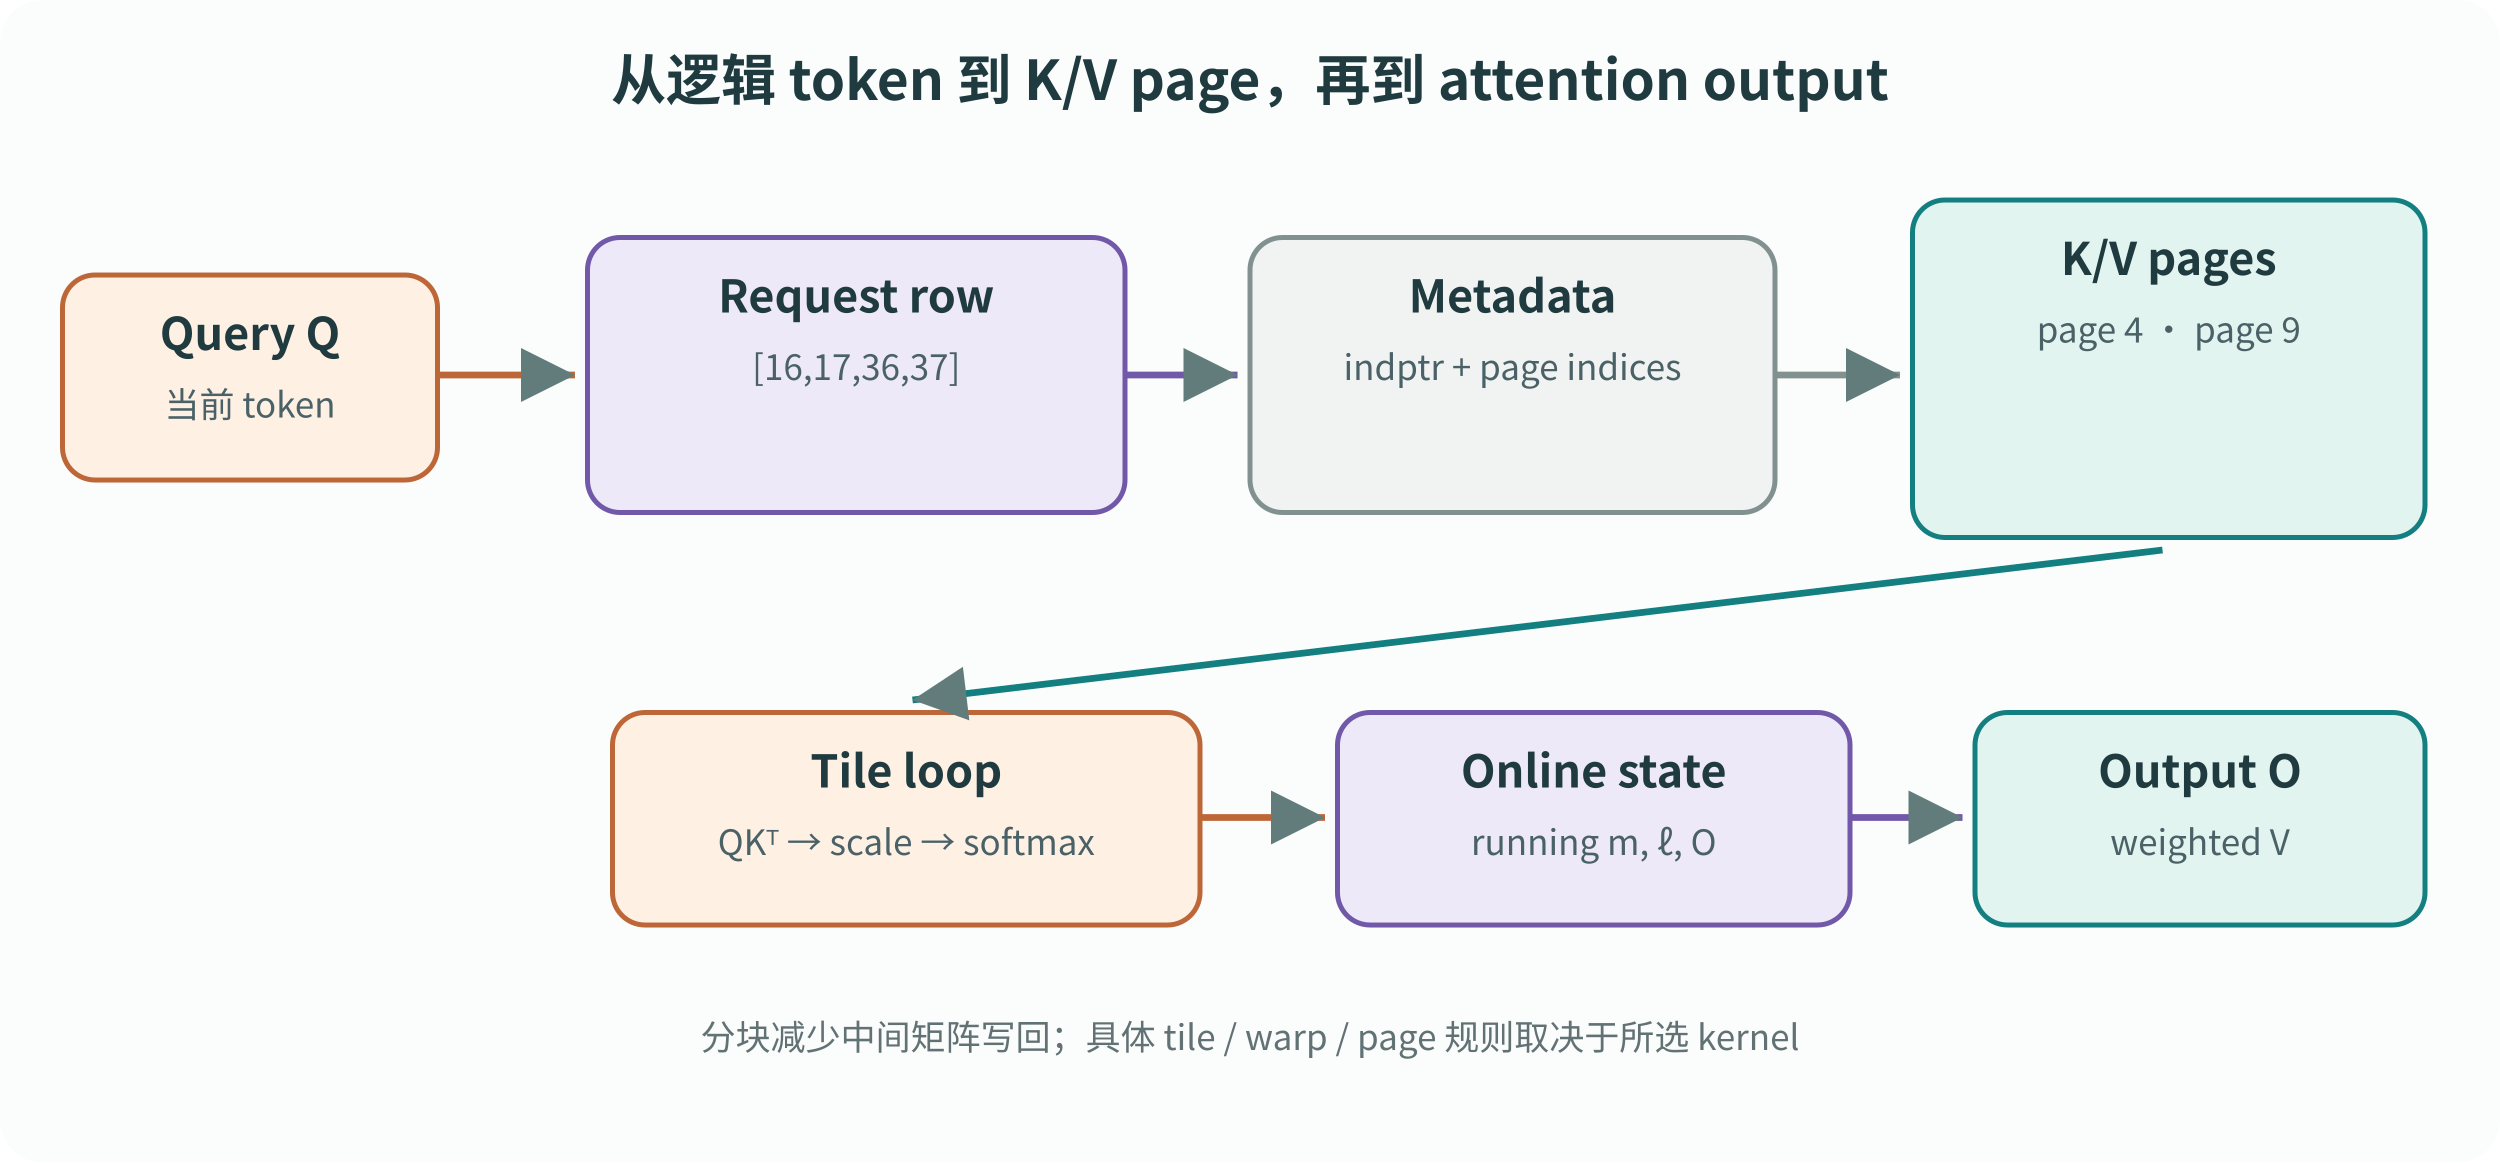
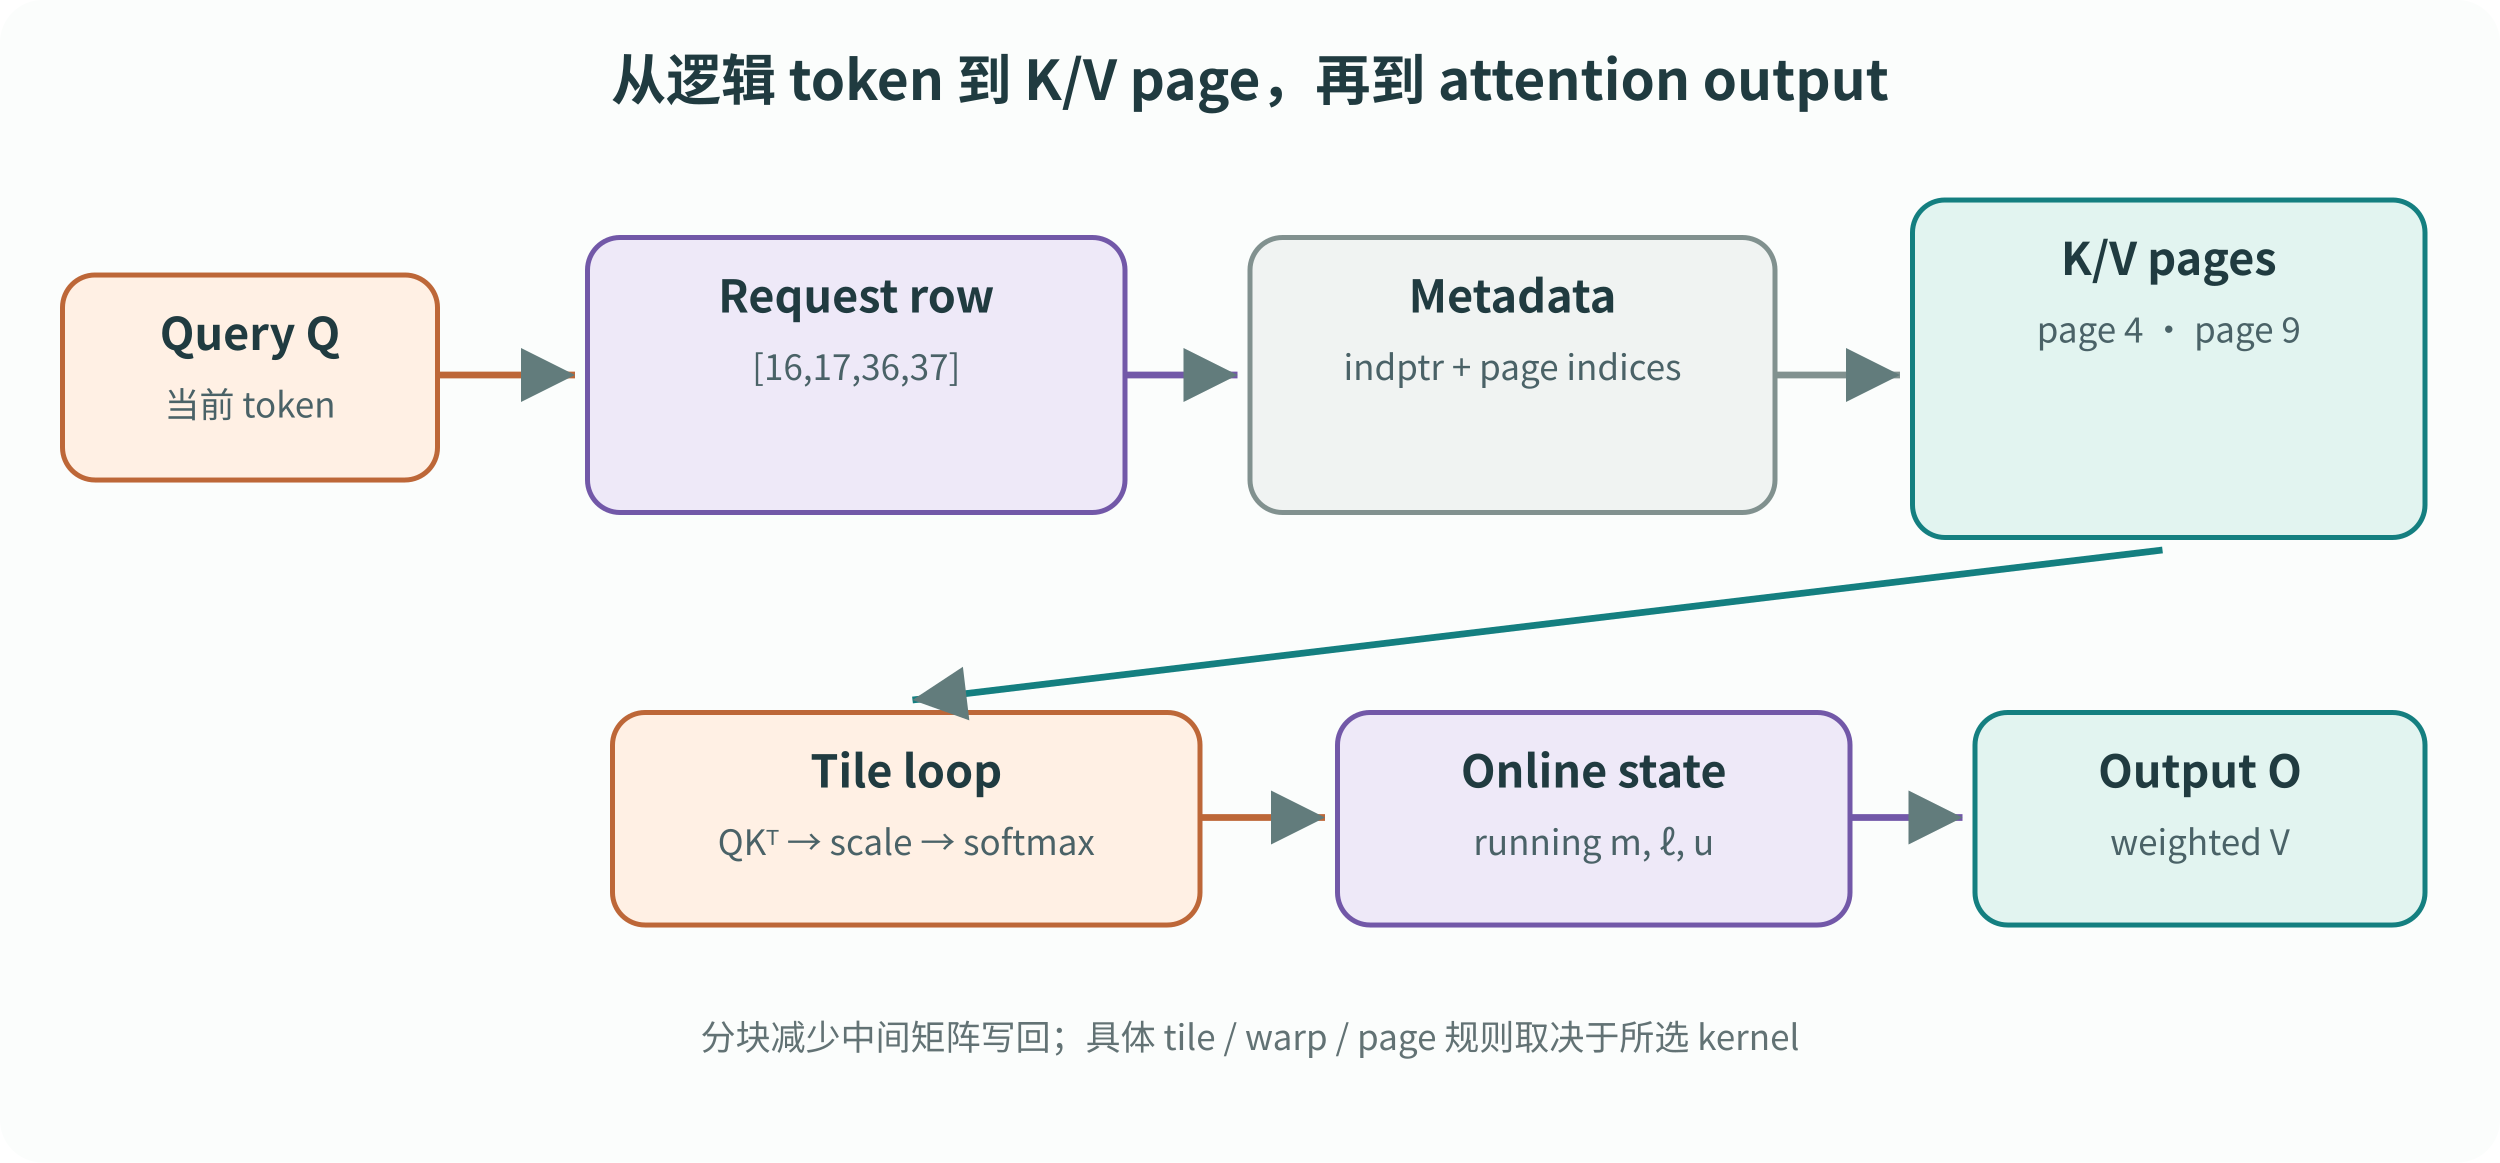
<svg xmlns="http://www.w3.org/2000/svg" viewBox="0 0 1000 465" role="img" aria-labelledby="title desc">
  <defs>
    <marker id="arrow" markerWidth="9" markerHeight="9" refX="8" refY="4" orient="auto">
      <path d="M0 0L8 4L0 8Z" fill="#627c7c" />
    </marker>
  </defs>
  <rect width="1000" height="465" rx="17" fill="#fbfdfc" />
  <text x="500" y="40" font-family="system-ui,-apple-system,'Noto Sans CJK SC',sans-serif" font-size="22" font-weight="700" text-anchor="middle" fill="#203b40">从逻辑 token 到 K/V page，再到 attention output</text>
  <rect x="25" y="110" width="150" height="82" rx="13" fill="#fff0e4" stroke="#bd6738" stroke-width="2" />
  <text x="100" y="140" font-family="system-ui,-apple-system,'Noto Sans CJK SC',sans-serif" font-size="18" font-weight="700" text-anchor="middle" fill="#203b40">Query Q</text>
  <text x="100" y="167" font-family="system-ui,-apple-system,'Noto Sans CJK SC',sans-serif" font-size="14" font-weight="500" text-anchor="middle" fill="#4a6267">当前 token</text>
  <rect x="235" y="95" width="215" height="110" rx="13" fill="#eee9f8" stroke="#7258a8" stroke-width="2" />
  <text x="342.5" y="125" font-family="system-ui,-apple-system,'Noto Sans CJK SC',sans-serif" font-size="18" font-weight="700" text-anchor="middle" fill="#203b40">Request row</text>
  <text x="342.5" y="152" font-family="system-ui,-apple-system,'Noto Sans CJK SC',sans-serif" font-size="14" font-weight="500" text-anchor="middle" fill="#4a6267">[16,17,36,37]</text>
  <rect x="500" y="95" width="210" height="110" rx="13" fill="#f0f3f2" stroke="#81918f" stroke-width="2" />
  <text x="605" y="125" font-family="system-ui,-apple-system,'Noto Sans CJK SC',sans-serif" font-size="18" font-weight="700" text-anchor="middle" fill="#203b40">Metadata</text>
  <text x="605" y="152" font-family="system-ui,-apple-system,'Noto Sans CJK SC',sans-serif" font-size="14" font-weight="500" text-anchor="middle" fill="#4a6267">indptr + page indices</text>
  <rect x="765" y="80" width="205" height="135" rx="13" fill="#e2f4f0" stroke="#147f80" stroke-width="2" />
  <text x="867.5" y="110" font-family="system-ui,-apple-system,'Noto Sans CJK SC',sans-serif" font-size="18" font-weight="700" text-anchor="middle" fill="#203b40">K/V pages</text>
  <text x="867.5" y="137" font-family="system-ui,-apple-system,'Noto Sans CJK SC',sans-serif" font-size="14" font-weight="500" text-anchor="middle" fill="#4a6267">page 4 · page 9</text>
  <path d="M175 150 L230 150" fill="none" stroke="#bd6738" stroke-width="2.7" marker-end="url(#arrow)" />
  <path d="M450 150 L495 150" fill="none" stroke="#7258a8" stroke-width="2.7" marker-end="url(#arrow)" />
  <path d="M710 150 L760 150" fill="none" stroke="#81918f" stroke-width="2.7" marker-end="url(#arrow)" />
  <rect x="245" y="285" width="235" height="85" rx="13" fill="#fff0e4" stroke="#bd6738" stroke-width="2" />
  <text x="362.5" y="315" font-family="system-ui,-apple-system,'Noto Sans CJK SC',sans-serif" font-size="18" font-weight="700" text-anchor="middle" fill="#203b40">Tile loop</text>
  <text x="362.5" y="342" font-family="system-ui,-apple-system,'Noto Sans CJK SC',sans-serif" font-size="14" font-weight="500" text-anchor="middle" fill="#4a6267">QKᵀ → scale → softmax</text>
  <rect x="535" y="285" width="205" height="85" rx="13" fill="#eee9f8" stroke="#7258a8" stroke-width="2" />
  <text x="637.5" y="315" font-family="system-ui,-apple-system,'Noto Sans CJK SC',sans-serif" font-size="18" font-weight="700" text-anchor="middle" fill="#203b40">Online state</text>
-   <text x="637.5" y="342" font-family="system-ui,-apple-system,'Noto Sans CJK SC',sans-serif" font-size="14" font-weight="500" text-anchor="middle" fill="#4a6267">running m, ℓ, O</text>
+   <text x="637.5" y="342" font-family="system-ui,-apple-system,'Noto Sans CJK SC',sans-serif" font-size="14" font-weight="500" text-anchor="middle" fill="#4a6267">running m, ℓ, u</text>
  <rect x="790" y="285" width="180" height="85" rx="13" fill="#e2f4f0" stroke="#147f80" stroke-width="2" />
  <text x="880" y="315" font-family="system-ui,-apple-system,'Noto Sans CJK SC',sans-serif" font-size="18" font-weight="700" text-anchor="middle" fill="#203b40">Output O</text>
  <text x="880" y="342" font-family="system-ui,-apple-system,'Noto Sans CJK SC',sans-serif" font-size="14" font-weight="500" text-anchor="middle" fill="#4a6267">weighted V</text>
  <path d="M865 220 L365 280" fill="none" stroke="#147f80" stroke-width="2.7" marker-end="url(#arrow)" />
  <path d="M480 327 L530 327" fill="none" stroke="#bd6738" stroke-width="2.7" marker-end="url(#arrow)" />
  <path d="M740 327 L785 327" fill="none" stroke="#7258a8" stroke-width="2.7" marker-end="url(#arrow)" />
  <text x="500" y="420" font-family="system-ui,-apple-system,'Noto Sans CJK SC',sans-serif" font-size="14" font-weight="500" text-anchor="middle" fill="#627274">分块减少中间矩阵写回；具体 tile / warp / page 规则取决于所选 kernel</text>
</svg>
